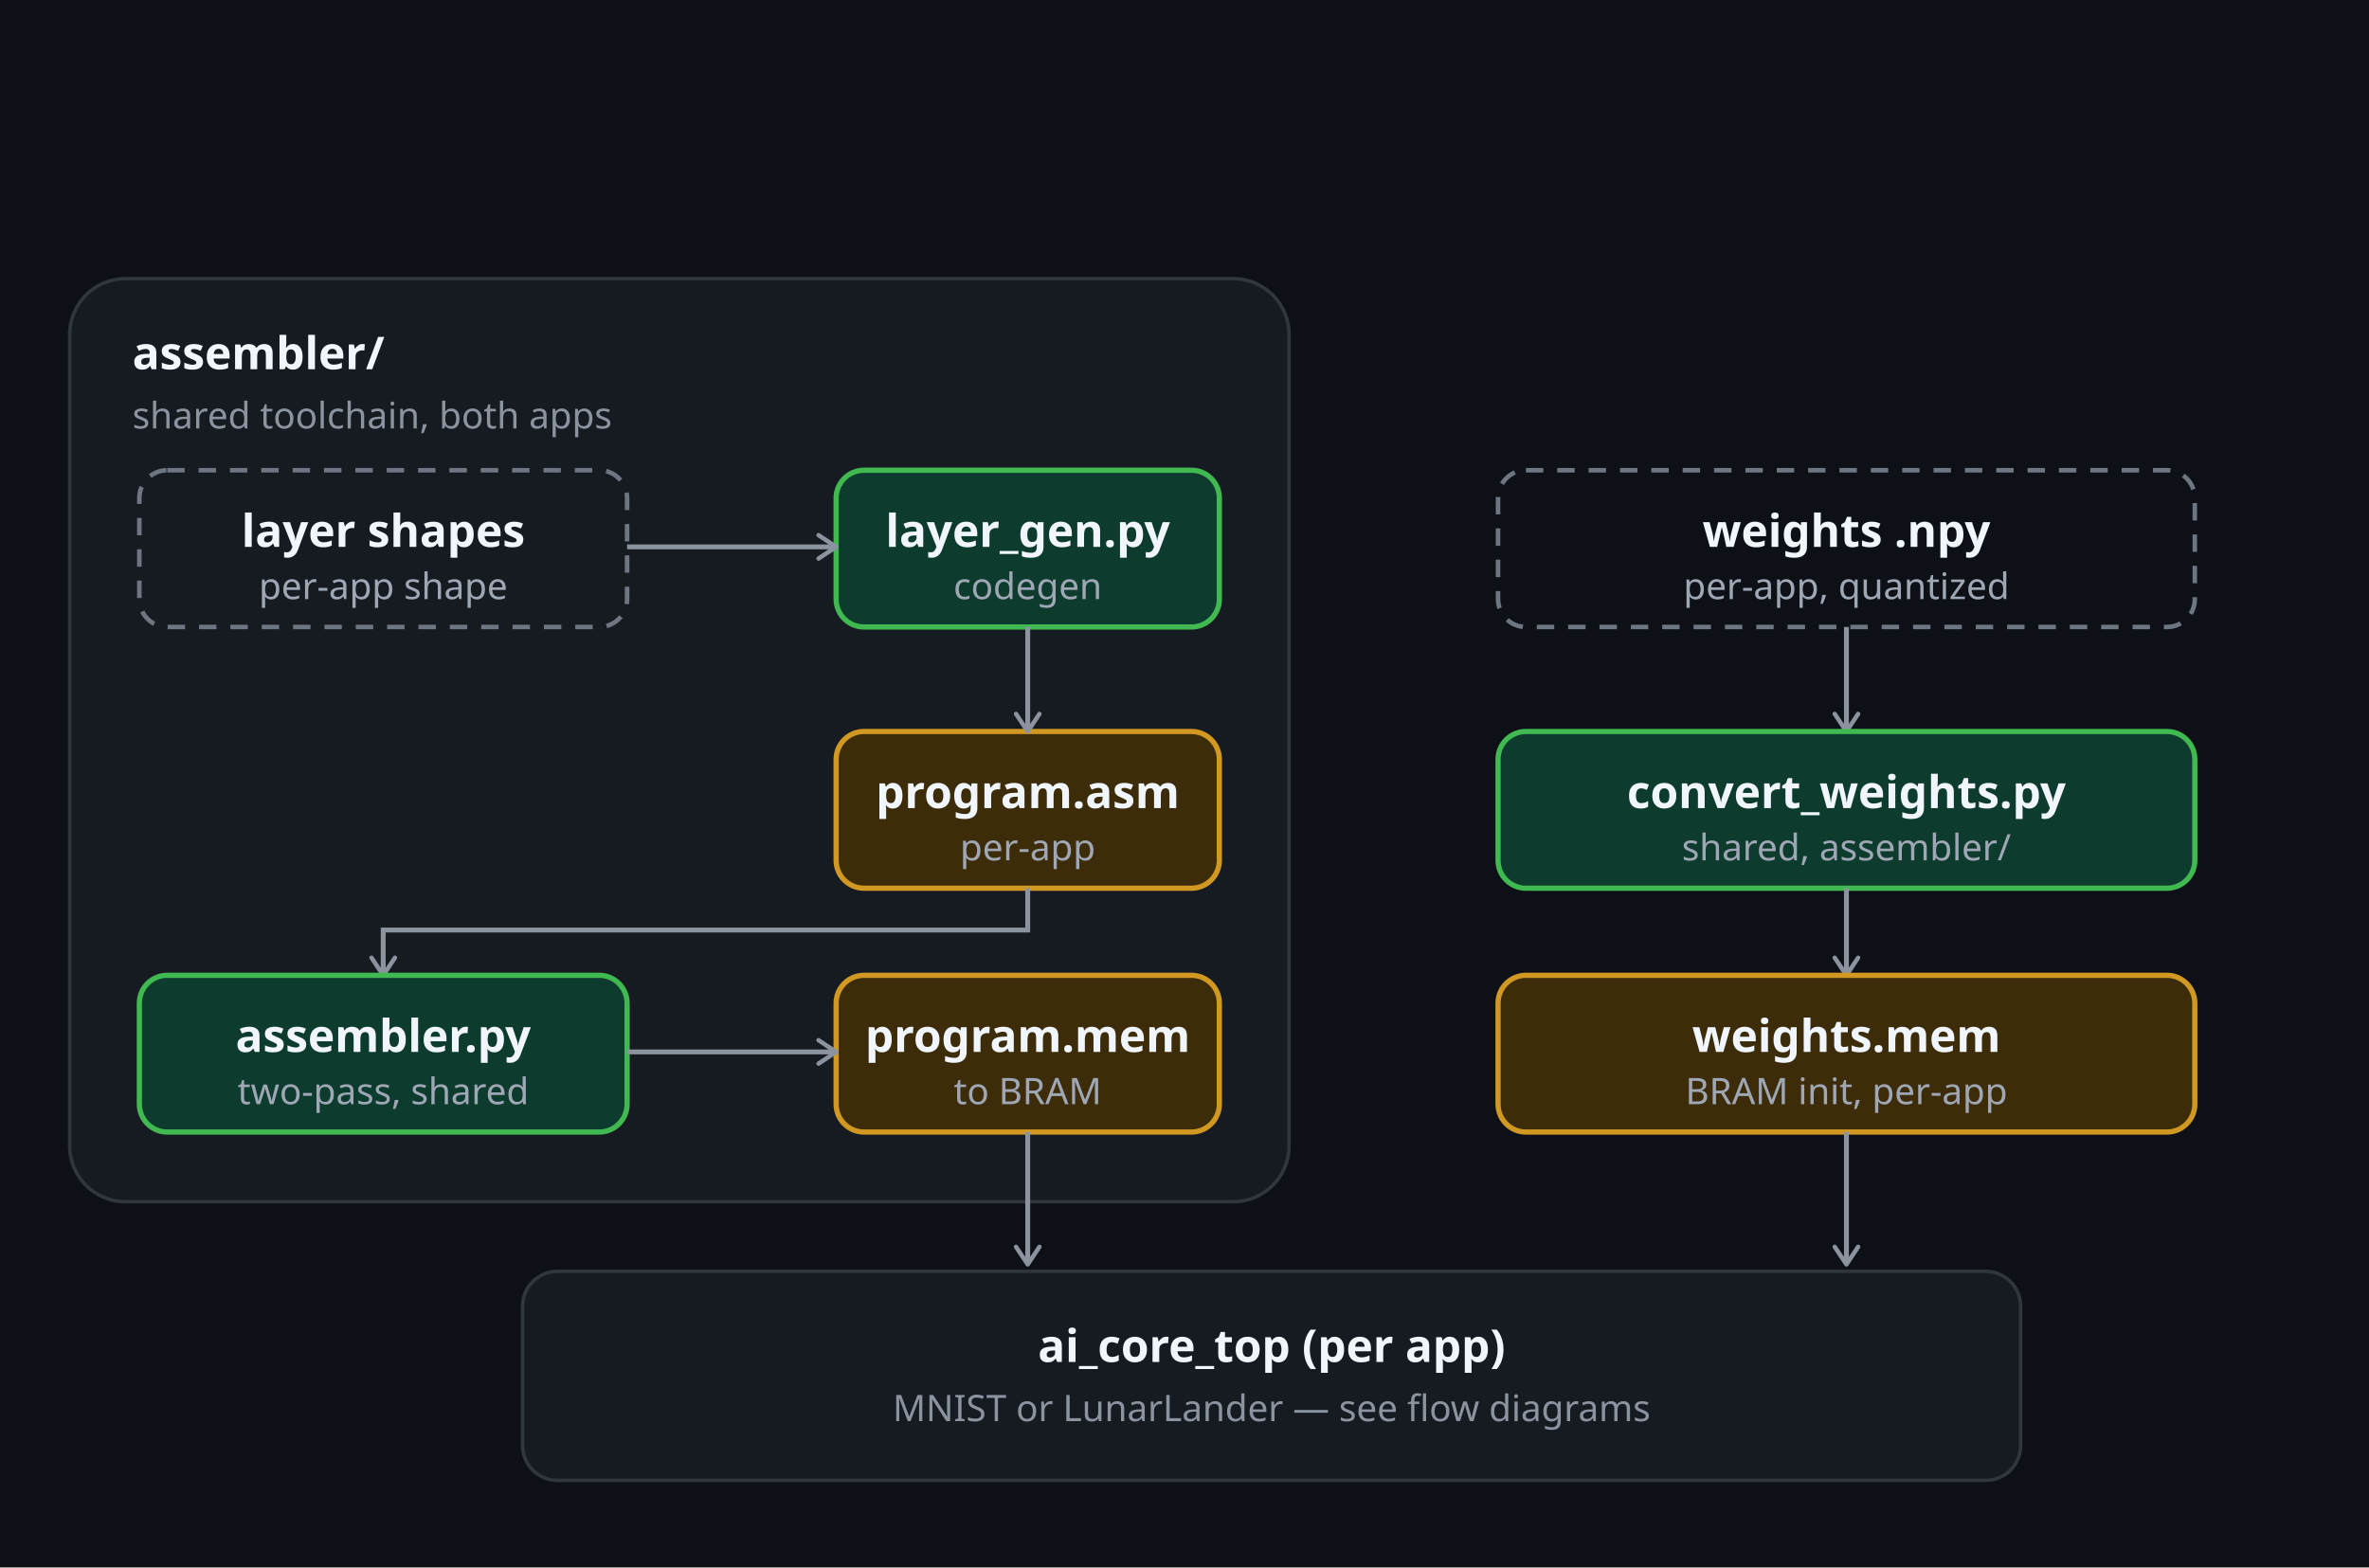
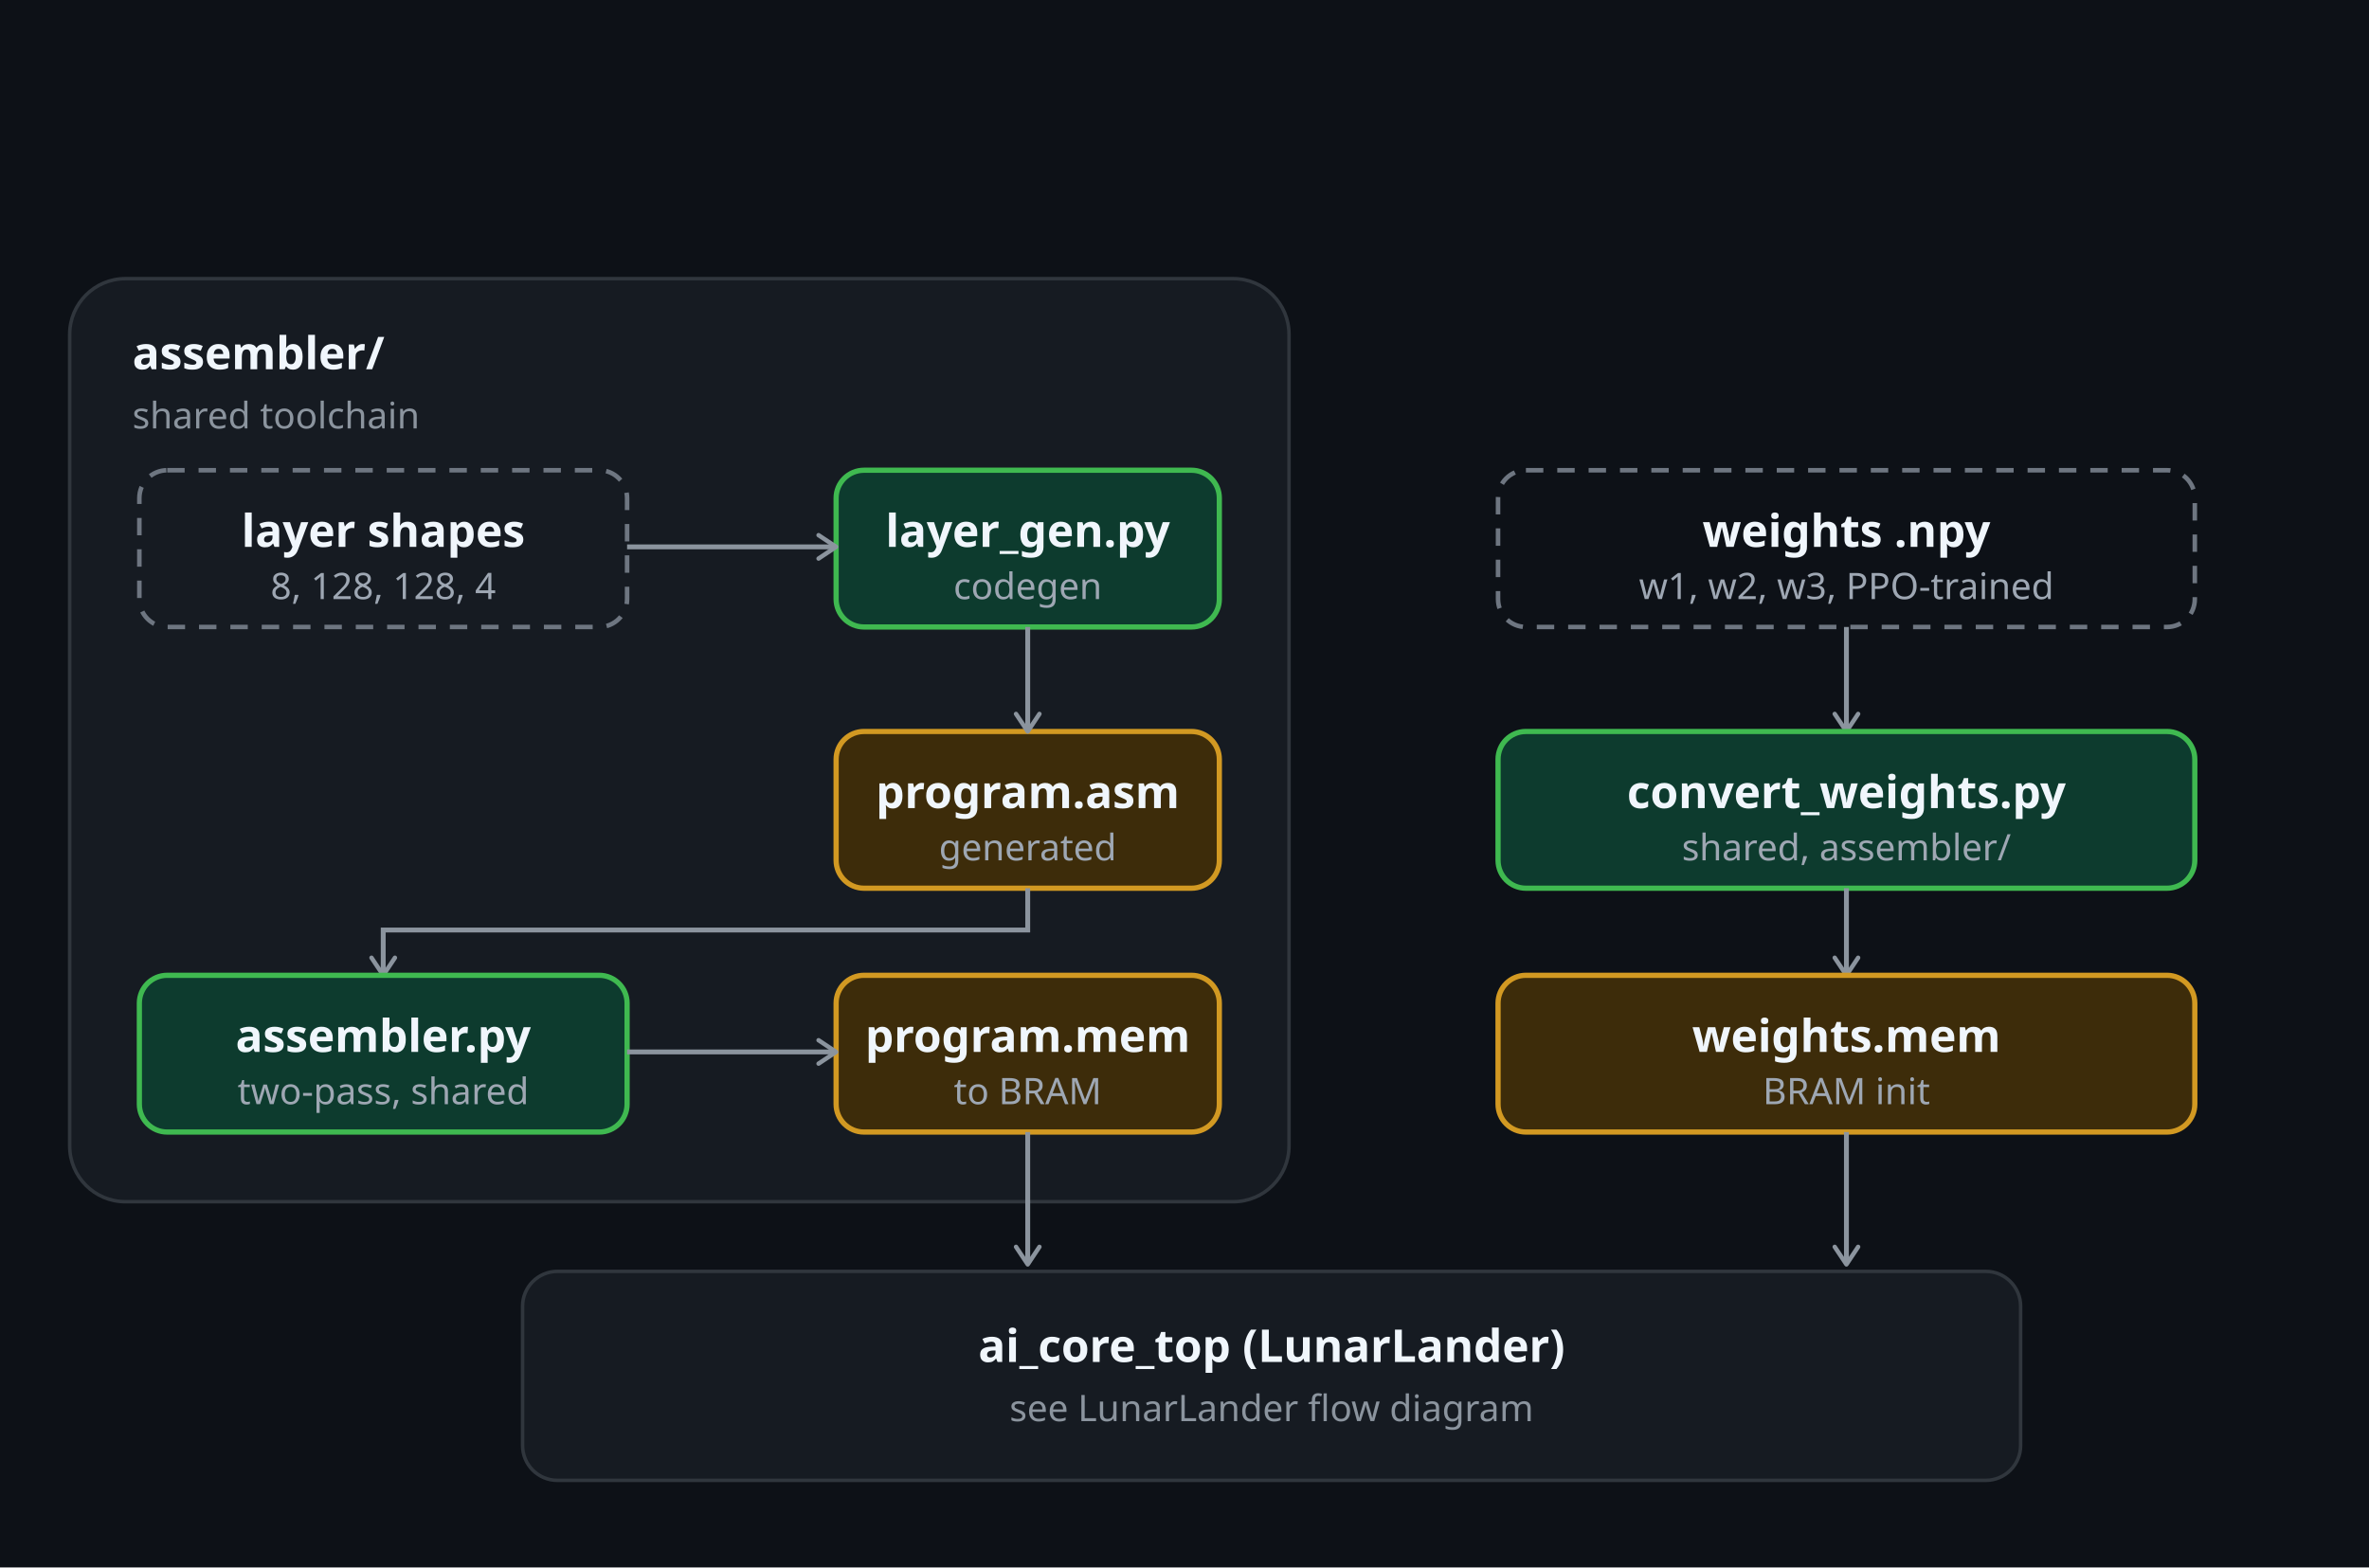
<svg xmlns="http://www.w3.org/2000/svg" width="100%" viewBox="0 0 680 450">
  <rect class="bg" x="0" y="0" width="680" height="450" />
  <style>
.bg{fill:#0d1117}
.panel{fill:#161b22;stroke:#30363d;stroke-width:1}
.teal{fill:#0d3b2e;stroke:#3fb950;stroke-width:1.5}
.amber{fill:#3d2c0a;stroke:#d29922;stroke-width:1.5}
.dash{fill:none;stroke:#6e7681;stroke-width:1.3;stroke-dasharray:5 4}
.th{fill:#f0f6fc;font:600 13px "Segoe UI",system-ui,sans-serif}
.ts{fill:#9ea7b3;font:400 10.5px "Segoe UI",system-ui,sans-serif}
.cl{fill:#f0f6fc;font:600 13px "Segoe UI",system-ui,sans-serif}
.cs{fill:#8b949e;font:400 10.5px "Segoe UI",system-ui,sans-serif}
.al{fill:#c9d1d9;font:400 10px "Segoe UI",system-ui,sans-serif}
.arw{stroke:#8b949e;stroke-width:1.4;fill:none}
</style>
  <defs>
    <marker id="a" viewBox="0 0 10 10" refX="8" refY="5" markerWidth="6" markerHeight="6" orient="auto-start-reverse">
      <path d="M2 1L8 5L2 9" fill="none" stroke="#8b949e" stroke-width="1.5" stroke-linecap="round" stroke-linejoin="round" />
    </marker>
  </defs>
  <rect class="panel" x="20" y="80" width="350" height="265" rx="16" />
  <text class="cl" x="38" y="106">assembler/</text>
-   <text class="cs" x="38" y="123">shared toolchain, both apps</text>
+   <text class="cs" x="38" y="123">shared toolchain</text>
  <rect class="dash" x="40" y="135" width="140" height="45" rx="8" />
  <text class="th" x="110" y="157" text-anchor="middle">layer shapes</text>
-   <text class="ts" x="110" y="172" text-anchor="middle">per-app shape</text>
+   <text class="ts" x="110" y="172" text-anchor="middle">8, 128, 128, 4</text>
  <rect class="teal" x="240" y="135" width="110" height="45" rx="8" />
  <text class="th" x="295" y="157" text-anchor="middle">layer_gen.py</text>
  <text class="ts" x="295" y="172" text-anchor="middle">codegen</text>
  <line class="arw" x1="180" y1="157" x2="240" y2="157" marker-end="url(#a)" />
  <rect class="amber" x="240" y="210" width="110" height="45" rx="8" />
  <text class="th" x="295" y="232" text-anchor="middle">program.asm</text>
-   <text class="ts" x="295" y="247" text-anchor="middle">per-app</text>
+   <text class="ts" x="295" y="247" text-anchor="middle">generated</text>
  <line class="arw" x1="295" y1="180" x2="295" y2="210" marker-end="url(#a)" />
  <path class="arw" d="M295 255 L295 267 L110 267 L110 280" marker-end="url(#a)" />
  <rect class="teal" x="40" y="280" width="140" height="45" rx="8" />
  <text class="th" x="110" y="302" text-anchor="middle">assembler.py</text>
  <text class="ts" x="110" y="317" text-anchor="middle">two-pass, shared</text>
  <rect class="amber" x="240" y="280" width="110" height="45" rx="8" />
  <text class="th" x="295" y="302" text-anchor="middle">program.mem</text>
  <text class="ts" x="295" y="317" text-anchor="middle">to BRAM</text>
  <line class="arw" x1="180" y1="302" x2="240" y2="302" marker-end="url(#a)" />
  <rect class="dash" x="430" y="135" width="200" height="45" rx="8" />
  <text class="th" x="530" y="157" text-anchor="middle">weights .npy</text>
-   <text class="ts" x="530" y="172" text-anchor="middle">per-app, quantized</text>
+   <text class="ts" x="530" y="172" text-anchor="middle">w1, w2, w3, PPO-trained</text>
  <line class="arw" x1="530" y1="180" x2="530" y2="210" marker-end="url(#a)" />
  <rect class="teal" x="430" y="210" width="200" height="45" rx="8" />
  <text class="th" x="530" y="232" text-anchor="middle">convert_weights.py</text>
  <text class="ts" x="530" y="247" text-anchor="middle">shared, assembler/</text>
  <line class="arw" x1="530" y1="255" x2="530" y2="280" marker-end="url(#a)" />
  <rect class="amber" x="430" y="280" width="200" height="45" rx="8" />
  <text class="th" x="530" y="302" text-anchor="middle">weights.mem</text>
-   <text class="ts" x="530" y="317" text-anchor="middle">BRAM init, per-app</text>
+   <text class="ts" x="530" y="317" text-anchor="middle">BRAM init</text>
  <line class="arw" x1="295" y1="325" x2="295" y2="363" marker-end="url(#a)" />
  <line class="arw" x1="530" y1="325" x2="530" y2="363" marker-end="url(#a)" />
  <rect class="panel" x="150" y="365" width="430" height="60" rx="10" />
-   <text class="cl" x="365" y="391" text-anchor="middle">ai_core_top (per app)</text>
-   <text class="cs" x="365" y="408" text-anchor="middle">MNIST or LunarLander — see flow diagrams</text>
+   <text class="cl" x="365" y="391" text-anchor="middle">ai_core_top (LunarLander)</text>
+   <text class="cs" x="365" y="408" text-anchor="middle">see LunarLander flow diagram</text>
</svg>
